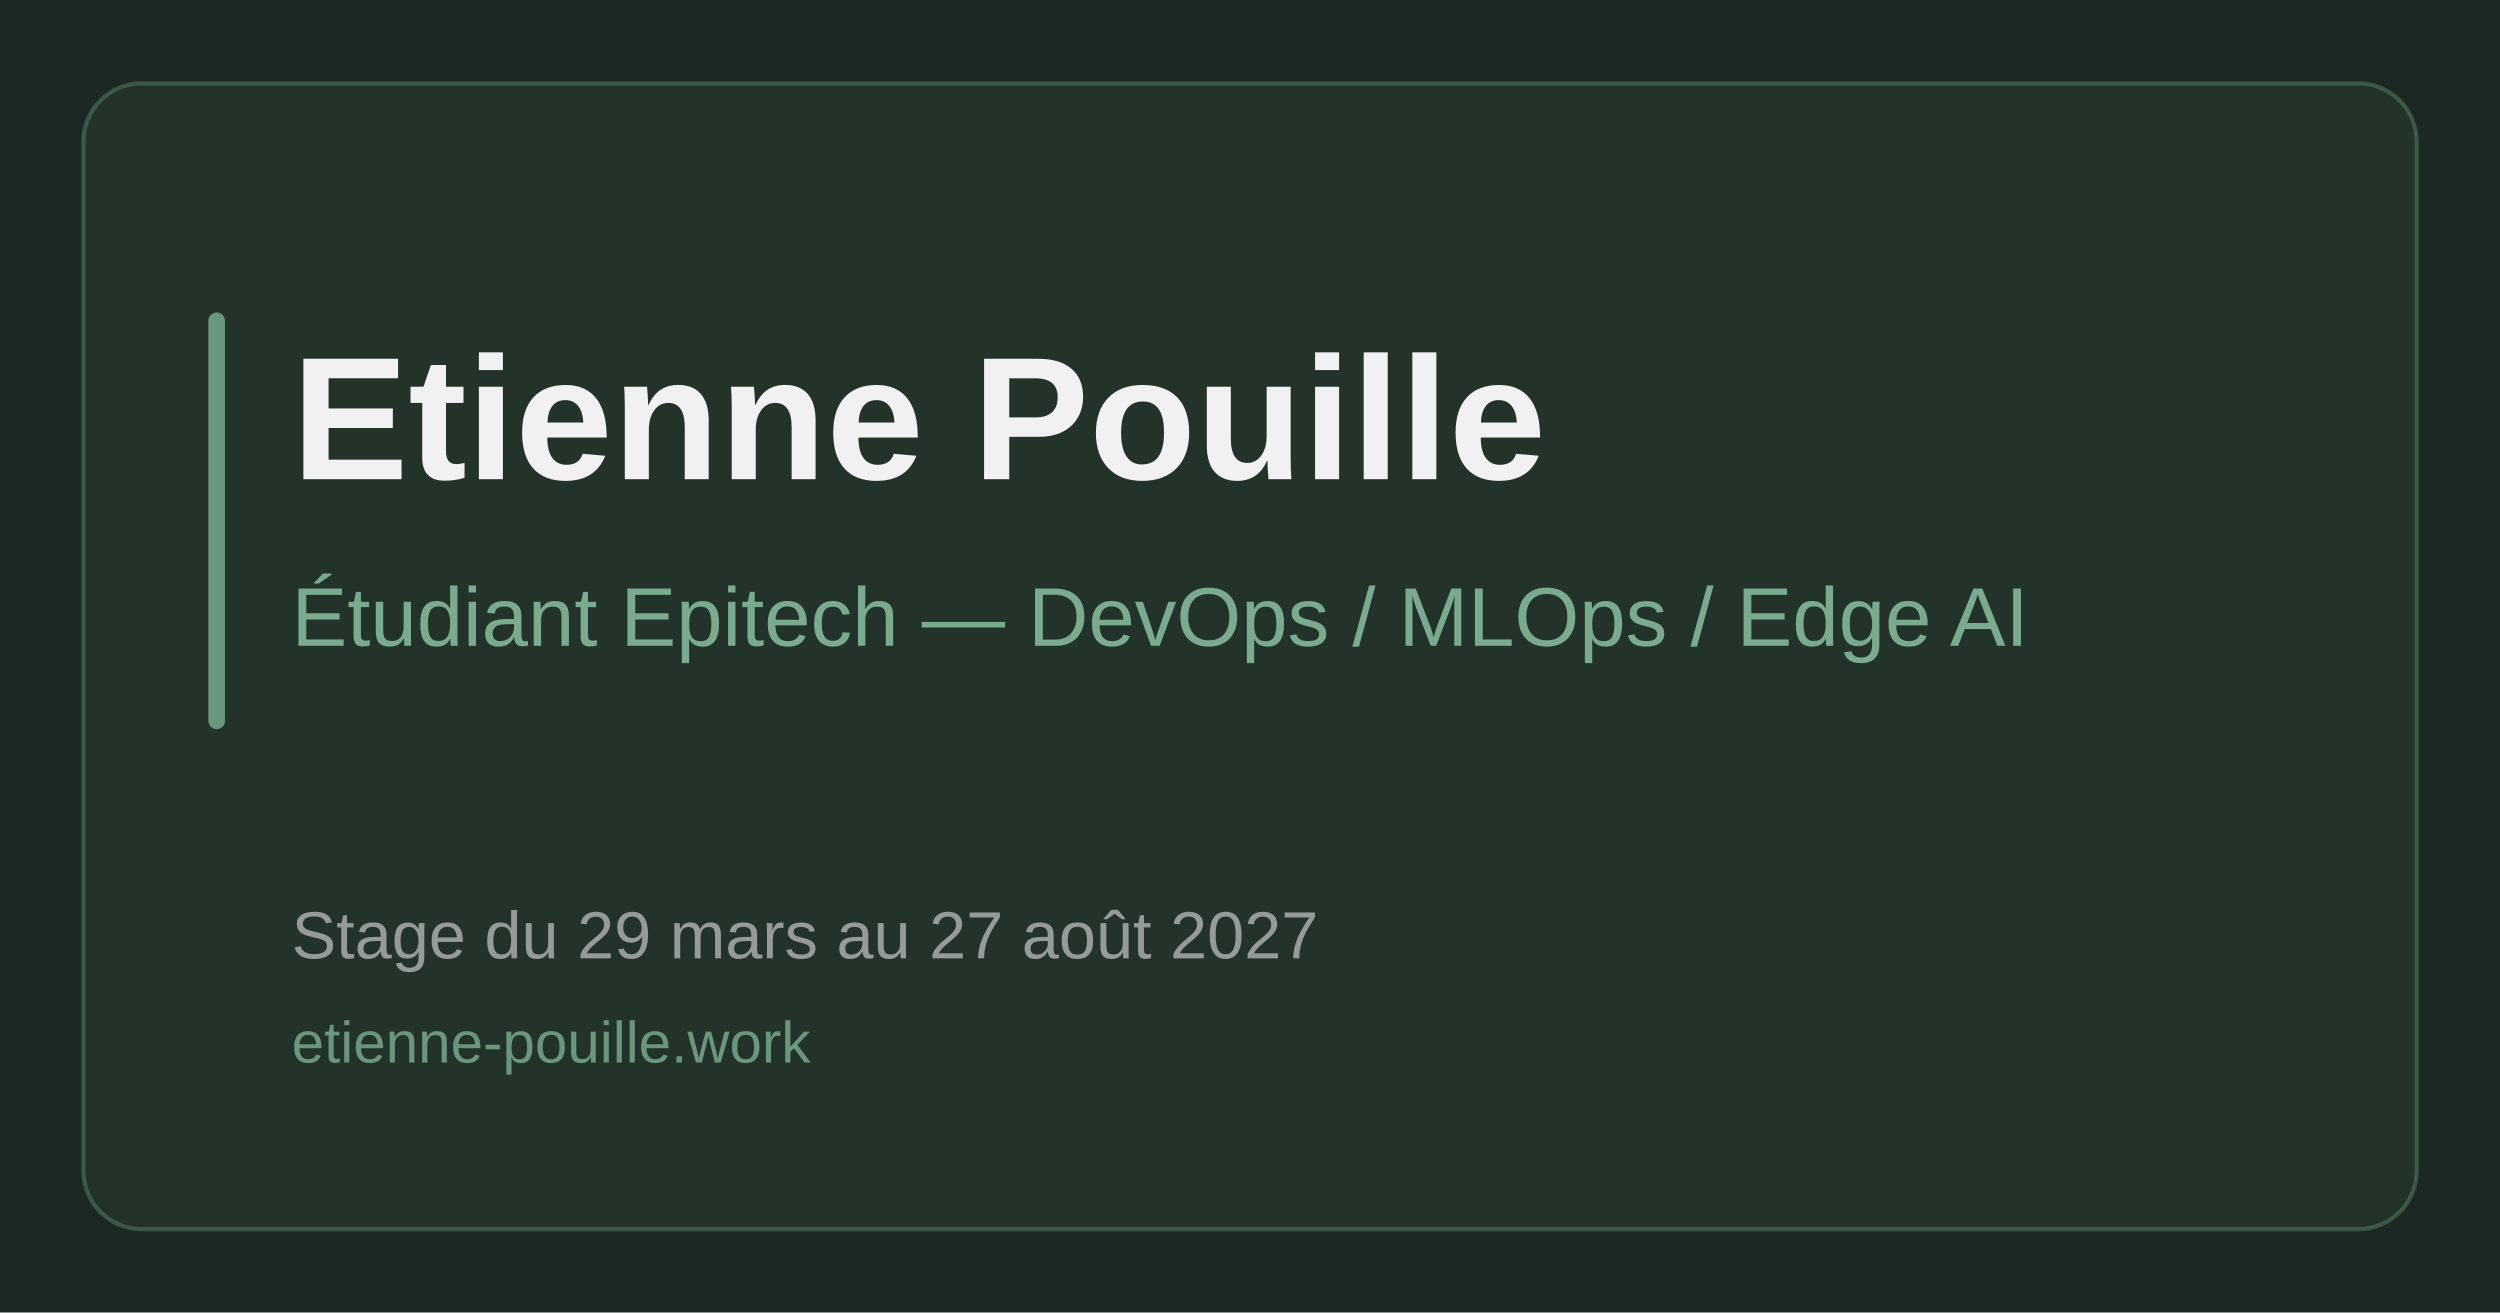
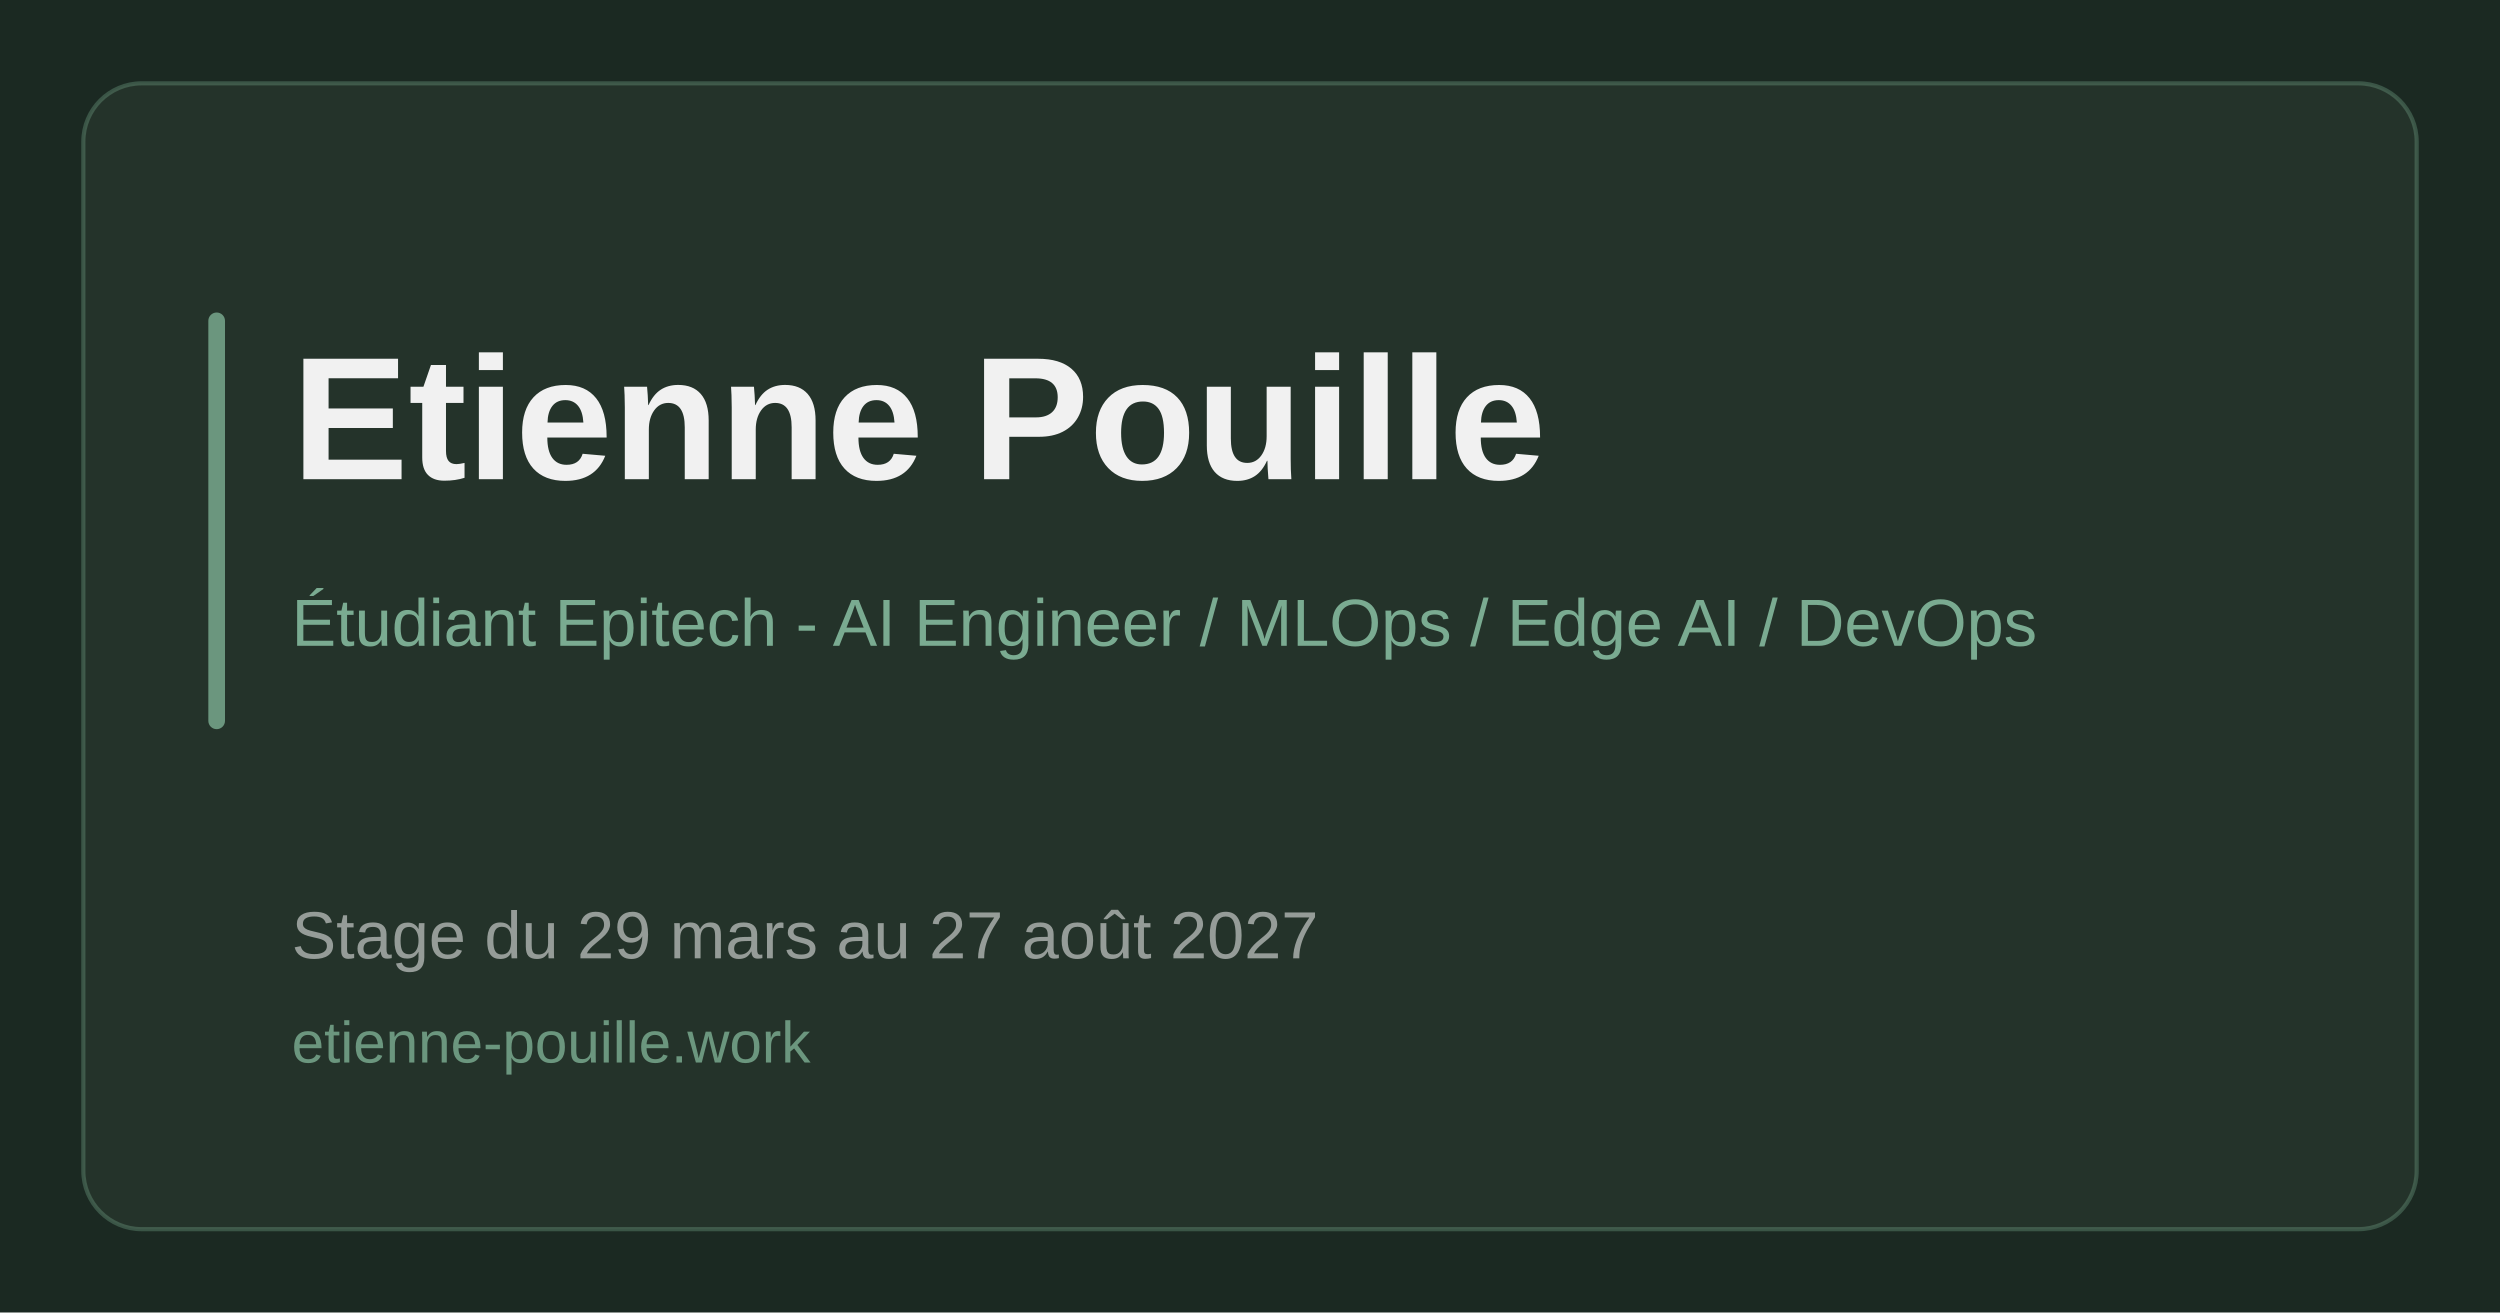
<svg xmlns="http://www.w3.org/2000/svg" width="1200" height="630" viewBox="0 0 1200 630">
  <rect width="1200" height="630" fill="#1B2922" />
  <rect x="40" y="40" width="1120" height="550" rx="28" fill="#435146" fill-opacity="0.25" stroke="#6b967e" stroke-opacity="0.4" stroke-width="2" />
  <rect x="100" y="150" width="8" height="200" rx="4" fill="#6b967e" />
  <text x="140" y="230" font-family="Outfit, Arial, sans-serif" font-size="84" font-weight="700" fill="#F1F1F1">Etienne Pouille</text>
-   <text x="140" y="310" font-family="Outfit, Arial, sans-serif" font-size="40" fill="#7aab91">Étudiant Epitech — DevOps / MLOps / Edge AI</text>
+   <text x="140" y="310" font-family="Outfit, Arial, sans-serif" font-size="32" fill="#7aab91">Étudiant Epitech - AI Engineer / MLOps / Edge AI / DevOps</text>
  <text x="140" y="460" font-family="Outfit, Arial, sans-serif" font-size="32" fill="#F1F1F1" fill-opacity="0.55">Stage du 29 mars au 27 août 2027</text>
  <text x="140" y="510" font-family="Outfit, Arial, sans-serif" font-size="28" fill="#6b967e">etienne-pouille.work</text>
</svg>
